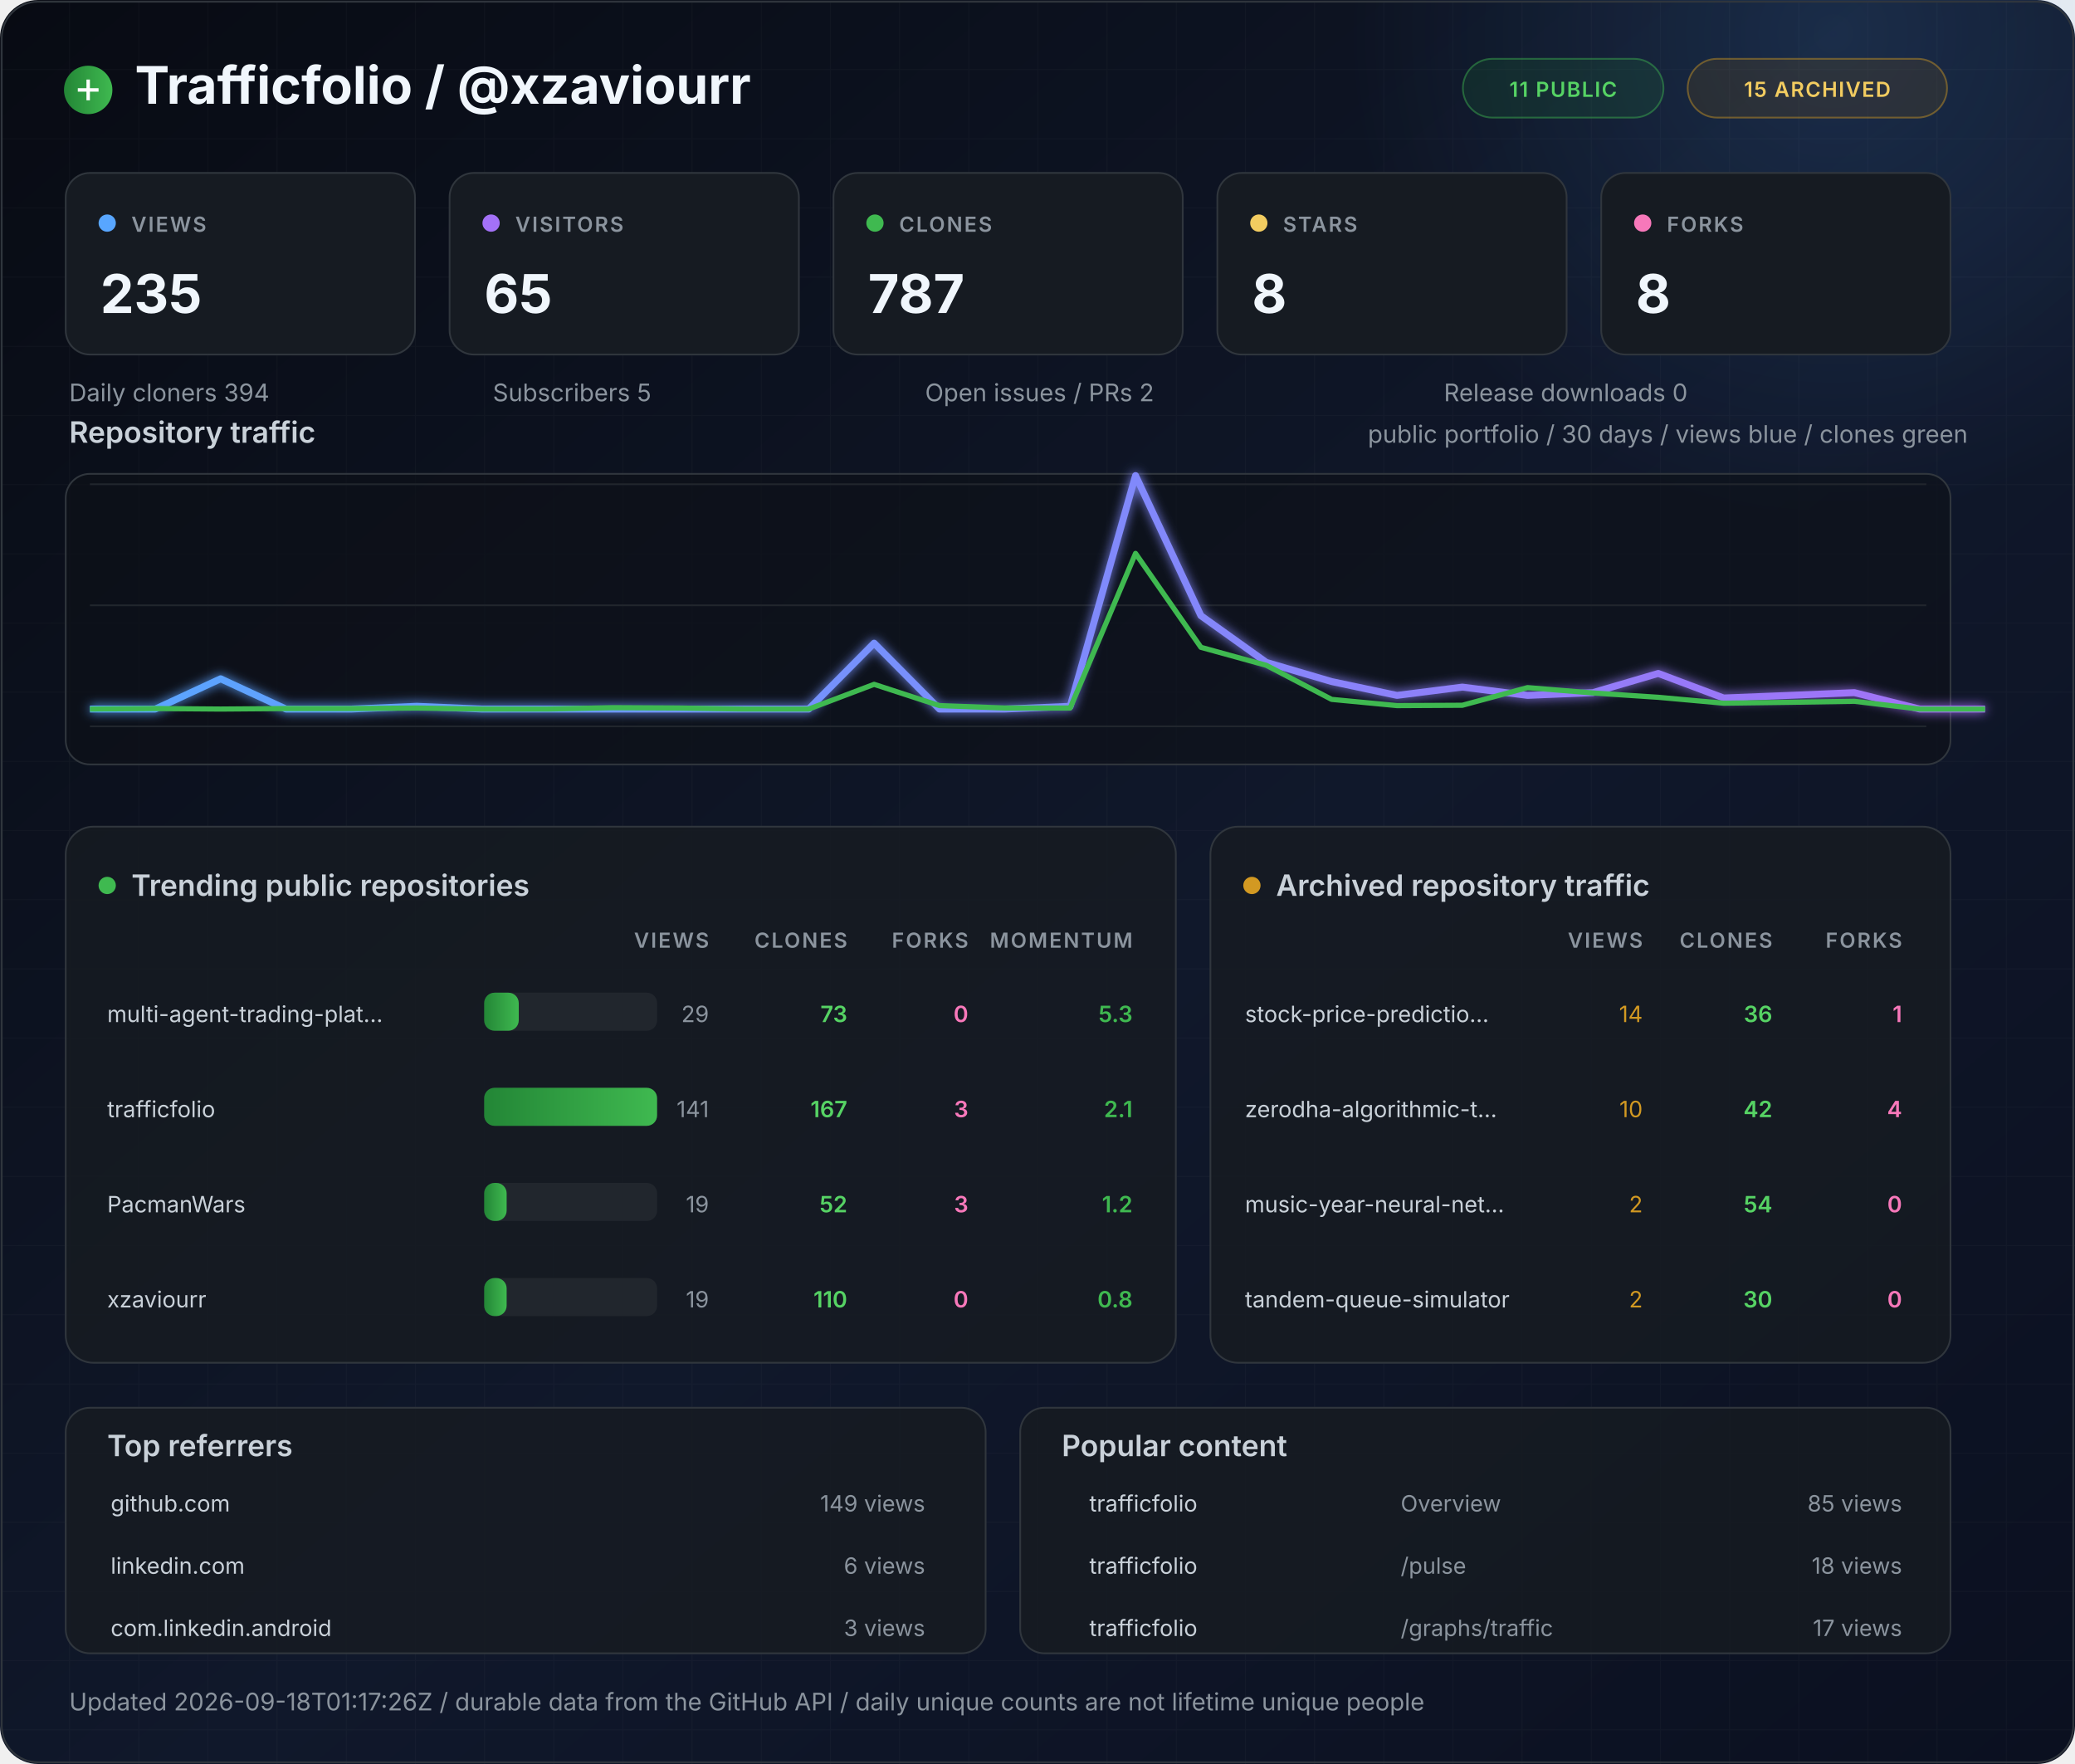
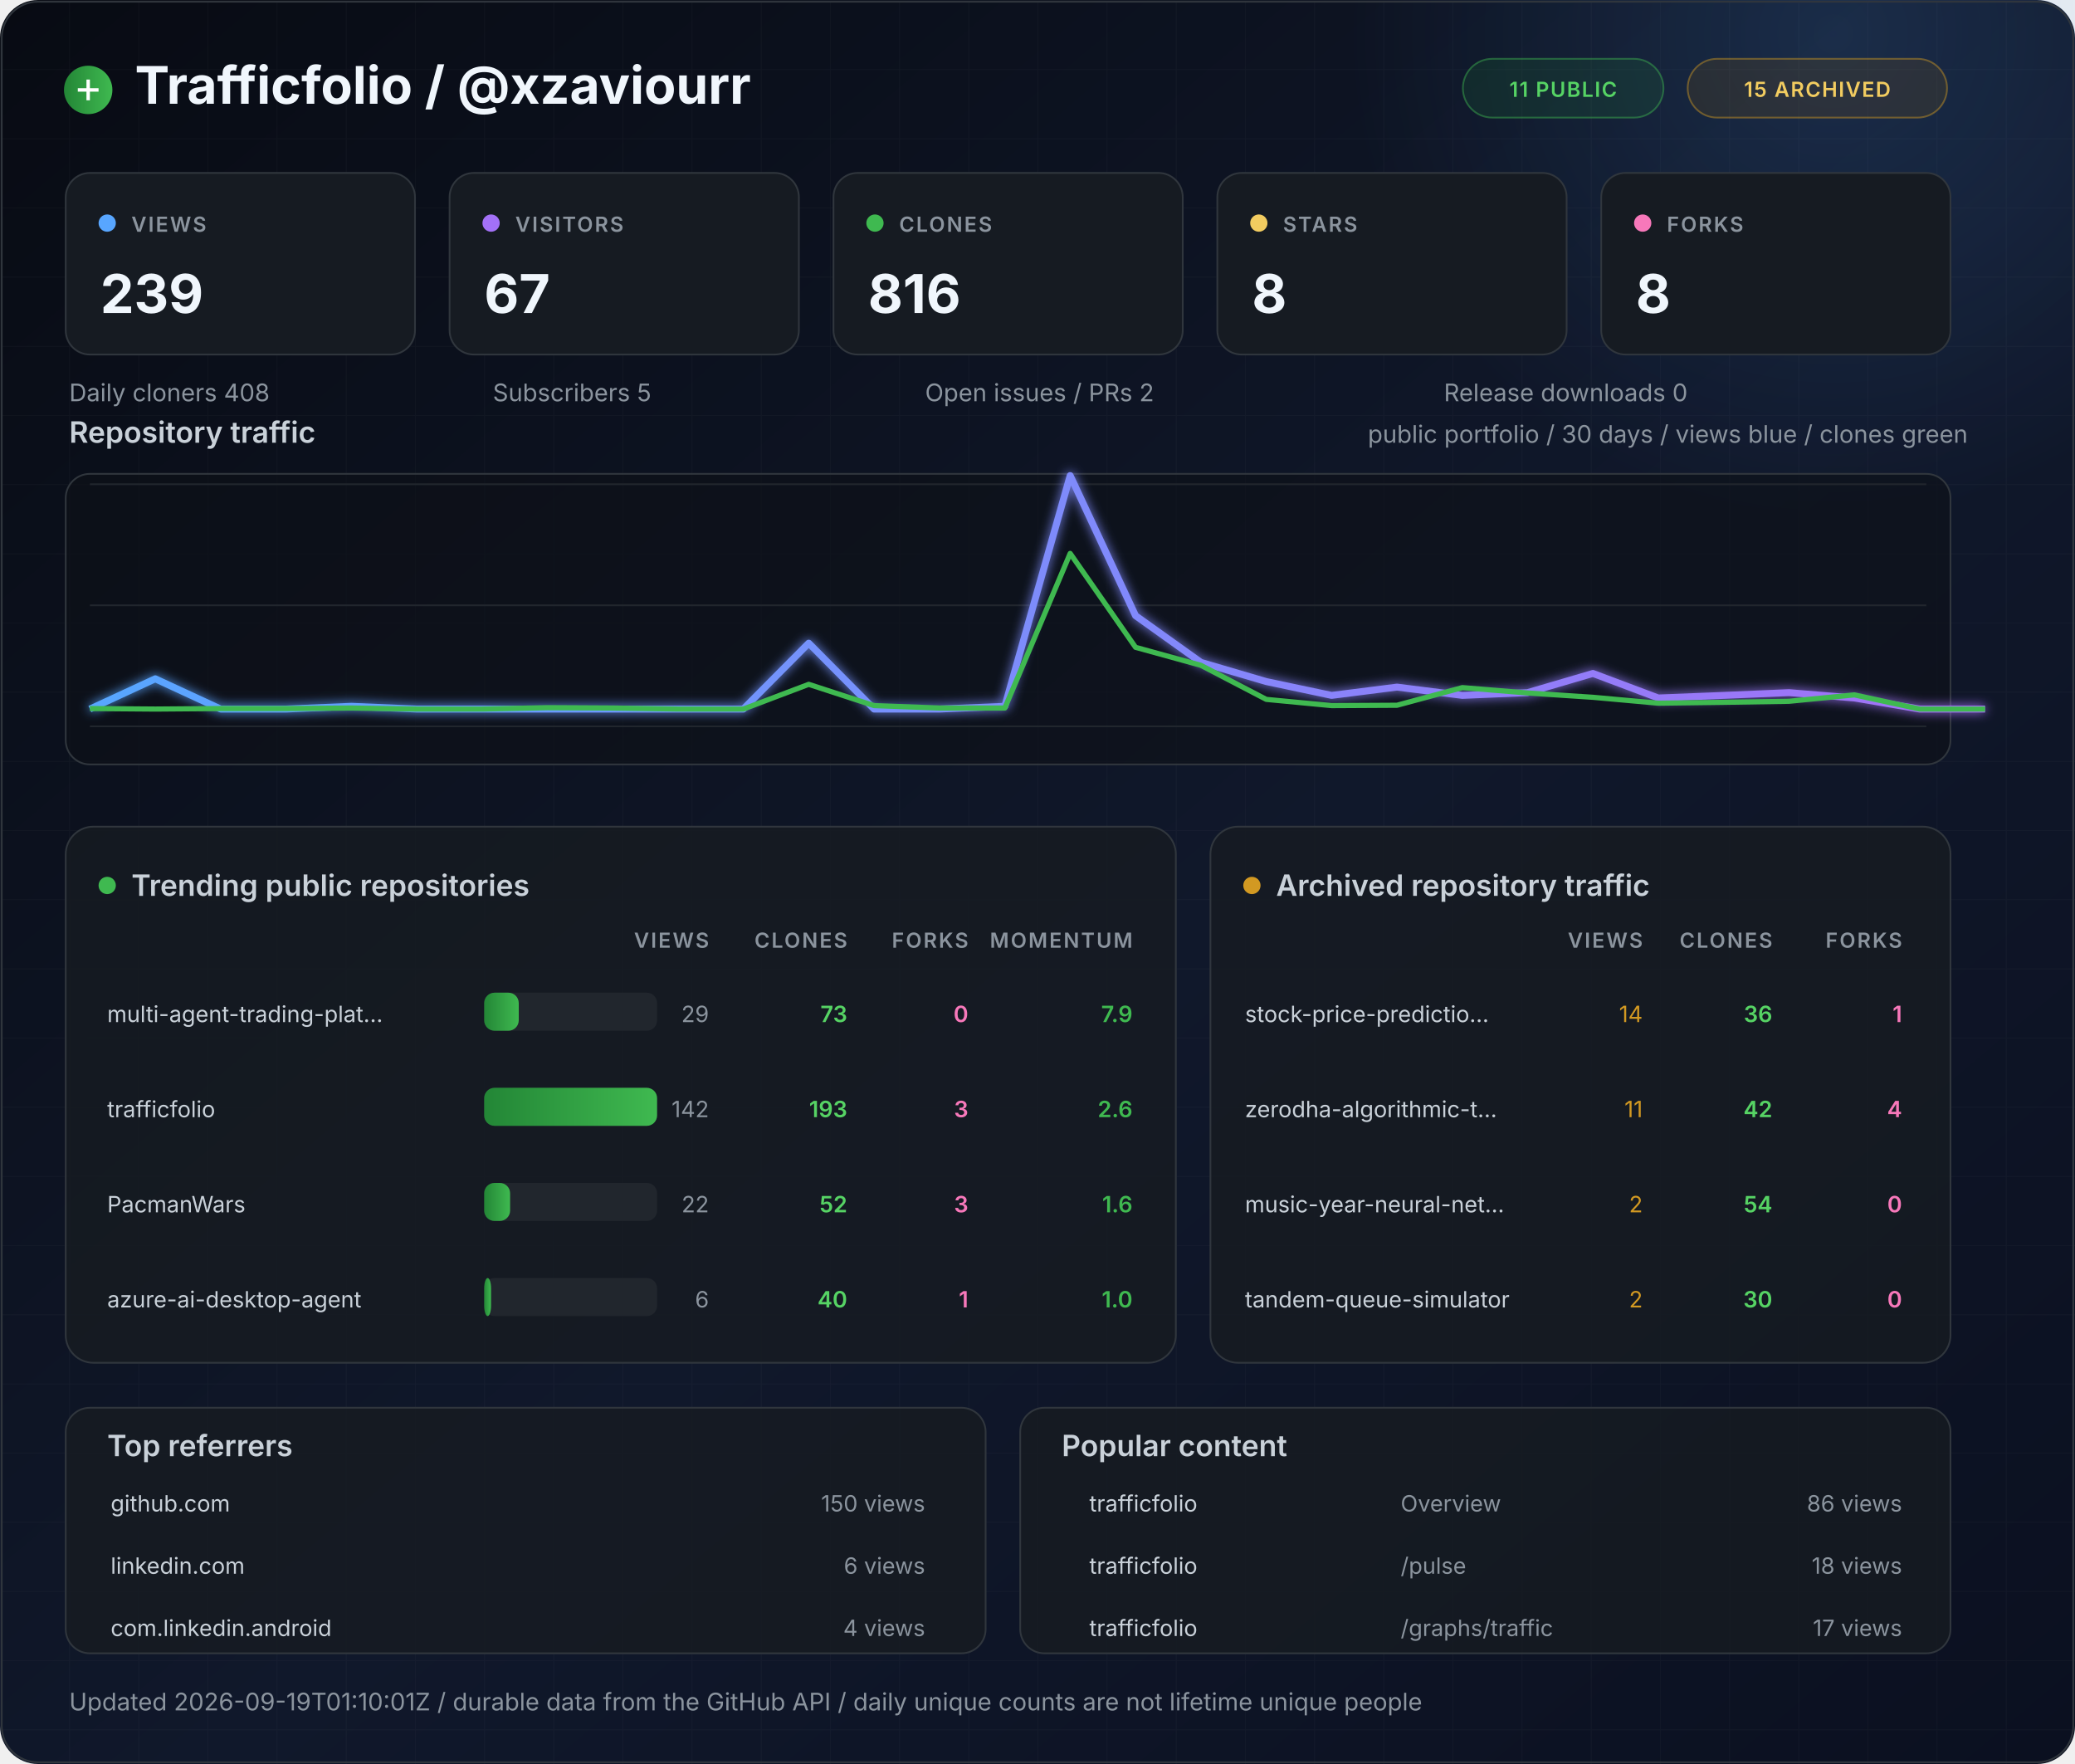
<svg xmlns="http://www.w3.org/2000/svg" width="1200" height="1020" viewBox="0 0 1200 1020" role="img" aria-label="Trafficfolio GitHub analytics dashboard for xzaviourr">
  <defs>
    <linearGradient id="bg" x1="0" y1="0" x2="1" y2="1">
      <stop stop-color="#080b13" />
      <stop offset=".55" stop-color="#10182b" />
      <stop offset="1" stop-color="#0b1020" />
    </linearGradient>
    <linearGradient id="line" x1="0" y1="0" x2="1" y2="0">
      <stop stop-color="#58a6ff" />
      <stop offset="1" stop-color="#a371f7" />
    </linearGradient>
    <linearGradient id="bar" x1="0" y1="0" x2="1" y2="0">
      <stop stop-color="#238636" />
      <stop offset="1" stop-color="#3fb950" />
    </linearGradient>
    <linearGradient id="archiveBar" x1="0" y1="0" x2="1" y2="0">
      <stop stop-color="#9e6a03" />
      <stop offset="1" stop-color="#f2cc60" />
    </linearGradient>
    <radialGradient id="ambient">
      <stop stop-color="#58a6ff" stop-opacity=".16" />
      <stop offset="1" stop-color="#58a6ff" stop-opacity="0" />
    </radialGradient>
    <pattern id="grid" width="40" height="40" patternUnits="userSpaceOnUse">
      <path d="M40 0H0V40" fill="none" stroke="#ffffff" stroke-opacity=".025" />
    </pattern>
    <filter id="glow">
      <feGaussianBlur stdDeviation="3" result="b" />
      <feMerge>
        <feMergeNode in="b" />
        <feMergeNode in="SourceGraphic" />
      </feMerge>
    </filter>
    <style>
    .title{font:750 30px -apple-system,BlinkMacSystemFont,"Segoe UI",sans-serif;fill:#f0f6fc}
    .subtitle{font:14px -apple-system,BlinkMacSystemFont,"Segoe UI",sans-serif;fill:#8b949e}
    .label{font:600 12px -apple-system,BlinkMacSystemFont,"Segoe UI",sans-serif;fill:#8b949e;letter-spacing:1px}
    .metric{font:700 31px -apple-system,BlinkMacSystemFont,"Segoe UI",sans-serif;fill:#f0f6fc}
    .section{font:600 17px -apple-system,BlinkMacSystemFont,"Segoe UI",sans-serif;fill:#c9d1d9}
    .repo,.value,.trend,.archive,.clone,.fork{font:13px -apple-system,BlinkMacSystemFont,"Segoe UI",sans-serif;fill:#c9d1d9}
    .value{fill:#8b949e} .trend{fill:#3fb950;font-weight:600} .archive{fill:#d29922}
    .clone{fill:#56d364;font-weight:600} .fork{fill:#f778ba;font-weight:600}
    .pill{font:600 12px -apple-system,BlinkMacSystemFont,"Segoe UI",sans-serif;letter-spacing:.7px}
  </style>
  </defs>
  <rect width="1200" height="1020" rx="22" fill="url(#bg)" />
  <rect width="1200" height="1020" rx="22" fill="url(#grid)" />
  <circle cx="1060" cy="20" r="280" fill="url(#ambient)" />
  <rect x="1" y="1" width="1198" height="1018" rx="21" fill="none" stroke="#30363d" />
  <circle cx="51" cy="52" r="14" fill="url(#bar)" />
  <path d="M45 52h12M51 46v12" stroke="#fff" stroke-width="2" />
  <text x="78" y="60" class="title">Trafficfolio / @xzaviourr</text>
  <rect x="846" y="34" width="116" height="34" rx="17" fill="#238636" fill-opacity=".16" stroke="#3fb950" stroke-opacity=".45" />
  <text x="904" y="56" text-anchor="middle" class="pill" fill="#56d364">11 PUBLIC</text>
  <rect x="976" y="34" width="150" height="34" rx="17" fill="#9e6a03" fill-opacity=".14" stroke="#d29922" stroke-opacity=".45" />
  <text x="1051" y="56" text-anchor="middle" class="pill" fill="#f2cc60">15 ARCHIVED</text>
  <rect x="38" y="100" width="202" height="105" rx="14" fill="#161b22" stroke="#30363d" />
  <circle cx="62" cy="129" r="5" fill="#58a6ff" />
  <text x="76" y="134" class="label">VIEWS</text>
-   <text x="58" y="181" class="metric">235</text>
+   <text x="58" y="181" class="metric">239</text>
  <rect x="260" y="100" width="202" height="105" rx="14" fill="#161b22" stroke="#30363d" />
  <circle cx="284" cy="129" r="5" fill="#a371f7" />
  <text x="298" y="134" class="label">VISITORS</text>
-   <text x="280" y="181" class="metric">65</text>
+   <text x="280" y="181" class="metric">67</text>
  <rect x="482" y="100" width="202" height="105" rx="14" fill="#161b22" stroke="#30363d" />
  <circle cx="506" cy="129" r="5" fill="#3fb950" />
  <text x="520" y="134" class="label">CLONES</text>
-   <text x="502" y="181" class="metric">787</text>
+   <text x="502" y="181" class="metric">816</text>
  <rect x="704" y="100" width="202" height="105" rx="14" fill="#161b22" stroke="#30363d" />
  <circle cx="728" cy="129" r="5" fill="#f2cc60" />
  <text x="742" y="134" class="label">STARS</text>
  <text x="724" y="181" class="metric">8</text>
  <rect x="926" y="100" width="202" height="105" rx="14" fill="#161b22" stroke="#30363d" />
  <circle cx="950" cy="129" r="5" fill="#f778ba" />
  <text x="964" y="134" class="label">FORKS</text>
  <text x="946" y="181" class="metric">8</text>
-   <text x="40" y="232" class="subtitle">Daily cloners 394</text>
+   <text x="40" y="232" class="subtitle">Daily cloners 408</text>
  <text x="285" y="232" class="subtitle">Subscribers 5</text>
  <text x="535" y="232" class="subtitle">Open issues / PRs 2</text>
  <text x="835" y="232" class="subtitle">Release downloads 0</text>
  <text x="40" y="256" class="section">Repository traffic</text>
  <text x="1138" y="256" text-anchor="end" class="subtitle">public portfolio / 30 days / views blue / clones green</text>
  <rect x="38" y="274" width="1090" height="168" rx="14" fill="#0d1117" fill-opacity=".62" stroke="#30363d" />
  <line x1="52" y1="420" x2="1114" y2="420" stroke="#21262d" />
  <line x1="52" y1="350" x2="1114" y2="350" stroke="#21262d" />
  <line x1="52" y1="280" x2="1114" y2="280" stroke="#21262d" />
-   <polyline points="52.0,410.0 89.8,410.0 127.6,392.5 165.4,410.0 203.2,410.0 241.0,408.4 278.8,410.0 316.6,410.0 354.3,410.0 392.1,410.0 429.9,410.0 467.7,410.0 505.5,371.9 543.3,410.0 581.1,410.0 618.9,408.4 656.7,275.0 694.5,356.0 732.3,383.0 770.1,394.1 807.9,402.1 845.7,397.3 883.4,402.1 921.2,400.5 959.0,389.4 996.8,403.6 1034.6,402.1 1072.4,400.5 1110.2,410.0 1148.0,410.0" fill="none" stroke="url(#line)" stroke-width="4" stroke-linejoin="round" filter="url(#glow)" />
-   <polyline points="52.0,410.0 89.8,409.7 127.6,410.0 165.4,409.7 203.2,409.7 241.0,409.4 278.8,410.0 316.6,410.0 354.3,409.2 392.1,409.4 429.9,410.0 467.7,410.0 505.5,395.7 543.3,408.0 581.1,409.4 618.9,409.4 656.7,320.0 694.5,374.3 732.3,384.7 770.1,404.4 807.9,408.0 845.7,407.8 883.4,397.6 921.2,400.7 959.0,403.2 996.8,406.6 1034.6,406.1 1072.4,405.5 1110.2,410.0 1148.0,410.0" fill="none" stroke="#3fb950" stroke-width="3" stroke-linejoin="round" />
+   <polyline points="52.0,410.0 89.8,392.5 127.6,410.0 165.4,410.0 203.2,408.4 241.0,410.0 278.8,410.0 316.6,410.0 354.3,410.0 392.1,410.0 429.9,410.0 467.7,371.9 505.5,410.0 543.3,410.0 581.1,408.4 618.9,275.0 656.7,356.0 694.5,383.0 732.3,394.1 770.1,402.1 807.9,397.3 845.7,402.1 883.4,400.5 921.2,389.4 959.0,403.6 996.8,402.1 1034.6,400.5 1072.4,403.6 1110.2,410.0 1148.0,410.0" fill="none" stroke="url(#line)" stroke-width="4" stroke-linejoin="round" filter="url(#glow)" />
+   <polyline points="52.0,409.7 89.8,410.0 127.6,409.7 165.4,409.7 203.2,409.4 241.0,410.0 278.8,410.0 316.6,409.2 354.3,409.4 392.1,410.0 429.9,410.0 467.7,395.7 505.5,408.0 543.3,409.4 581.1,409.4 618.9,320.0 656.7,374.3 694.5,384.7 732.3,404.4 770.1,408.0 807.9,407.8 845.7,397.6 883.4,400.7 921.2,403.2 959.0,406.6 996.8,406.1 1034.6,405.5 1072.4,401.8 1110.2,410.0 1148.0,410.0" fill="none" stroke="#3fb950" stroke-width="3" stroke-linejoin="round" />
  <rect x="38" y="478" width="642" height="310" rx="16" fill="#161b22" fill-opacity=".82" stroke="#30363d" />
  <circle cx="62" cy="512" r="5" fill="#3fb950" />
  <text x="76" y="518" class="section">Trending public repositories</text>
  <text x="410" y="548" text-anchor="end" class="label">VIEWS</text>
  <text x="490" y="548" text-anchor="end" class="label">CLONES</text>
  <text x="560" y="548" text-anchor="end" class="label">FORKS</text>
  <text x="655" y="548" text-anchor="end" class="label">MOMENTUM</text>
  <text x="62" y="591" class="repo">multi-agent-trading-plat...</text>
  <rect x="280" y="574" width="100" height="22" rx="6" fill="#21262d" />
  <rect x="280" y="574" width="20" height="22" rx="6" fill="url(#bar)" />
  <text x="410" y="591" text-anchor="end" class="value">29</text>
  <text x="490" y="591" text-anchor="end" class="clone">73</text>
  <text x="560" y="591" text-anchor="end" class="fork">0</text>
-   <text x="655" y="591" text-anchor="end" class="trend">5.3</text>
+   <text x="655" y="591" text-anchor="end" class="trend">7.9</text>
  <text x="62" y="646" class="repo">trafficfolio</text>
  <rect x="280" y="629" width="100" height="22" rx="6" fill="#21262d" />
  <rect x="280" y="629" width="100" height="22" rx="6" fill="url(#bar)" />
-   <text x="410" y="646" text-anchor="end" class="value">141</text>
-   <text x="490" y="646" text-anchor="end" class="clone">167</text>
+   <text x="410" y="646" text-anchor="end" class="value">142</text>
+   <text x="490" y="646" text-anchor="end" class="clone">193</text>
  <text x="560" y="646" text-anchor="end" class="fork">3</text>
-   <text x="655" y="646" text-anchor="end" class="trend">2.1</text>
+   <text x="655" y="646" text-anchor="end" class="trend">2.6</text>
  <text x="62" y="701" class="repo">PacmanWars</text>
  <rect x="280" y="684" width="100" height="22" rx="6" fill="#21262d" />
-   <rect x="280" y="684" width="13" height="22" rx="6" fill="url(#bar)" />
-   <text x="410" y="701" text-anchor="end" class="value">19</text>
+   <rect x="280" y="684" width="15" height="22" rx="6" fill="url(#bar)" />
+   <text x="410" y="701" text-anchor="end" class="value">22</text>
  <text x="490" y="701" text-anchor="end" class="clone">52</text>
  <text x="560" y="701" text-anchor="end" class="fork">3</text>
-   <text x="655" y="701" text-anchor="end" class="trend">1.2</text>
-   <text x="62" y="756" class="repo">xzaviourr</text>
+   <text x="655" y="701" text-anchor="end" class="trend">1.6</text>
+   <text x="62" y="756" class="repo">azure-ai-desktop-agent</text>
  <rect x="280" y="739" width="100" height="22" rx="6" fill="#21262d" />
-   <rect x="280" y="739" width="13" height="22" rx="6" fill="url(#bar)" />
-   <text x="410" y="756" text-anchor="end" class="value">19</text>
-   <text x="490" y="756" text-anchor="end" class="clone">110</text>
-   <text x="560" y="756" text-anchor="end" class="fork">0</text>
-   <text x="655" y="756" text-anchor="end" class="trend">0.8</text>
+   <rect x="280" y="739" width="4" height="22" rx="6" fill="url(#bar)" />
+   <text x="410" y="756" text-anchor="end" class="value">6</text>
+   <text x="490" y="756" text-anchor="end" class="clone">40</text>
+   <text x="560" y="756" text-anchor="end" class="fork">1</text>
+   <text x="655" y="756" text-anchor="end" class="trend">1.0</text>
  <rect x="700" y="478" width="428" height="310" rx="16" fill="#161b22" fill-opacity=".82" stroke="#30363d" />
  <circle cx="724" cy="512" r="5" fill="#d29922" />
  <text x="738" y="518" class="section">Archived repository traffic</text>
  <text x="950" y="548" text-anchor="end" class="label">VIEWS</text>
  <text x="1025" y="548" text-anchor="end" class="label">CLONES</text>
  <text x="1100" y="548" text-anchor="end" class="label">FORKS</text>
  <text x="720" y="591" class="repo">stock-price-predictio...</text>
  <text x="950" y="591" text-anchor="end" class="archive">14</text>
  <text x="1025" y="591" text-anchor="end" class="clone">36</text>
  <text x="1100" y="591" text-anchor="end" class="fork">1</text>
  <text x="720" y="646" class="repo">zerodha-algorithmic-t...</text>
-   <text x="950" y="646" text-anchor="end" class="archive">10</text>
+   <text x="950" y="646" text-anchor="end" class="archive">11</text>
  <text x="1025" y="646" text-anchor="end" class="clone">42</text>
  <text x="1100" y="646" text-anchor="end" class="fork">4</text>
  <text x="720" y="701" class="repo">music-year-neural-net...</text>
  <text x="950" y="701" text-anchor="end" class="archive">2</text>
  <text x="1025" y="701" text-anchor="end" class="clone">54</text>
  <text x="1100" y="701" text-anchor="end" class="fork">0</text>
  <text x="720" y="756" class="repo">tandem-queue-simulator</text>
  <text x="950" y="756" text-anchor="end" class="archive">2</text>
  <text x="1025" y="756" text-anchor="end" class="clone">30</text>
  <text x="1100" y="756" text-anchor="end" class="fork">0</text>
  <rect x="38" y="814" width="532" height="142" rx="14" fill="#161b22" fill-opacity=".82" stroke="#30363d" />
  <text x="62" y="842" class="section">Top referrers</text>
  <text x="64" y="874" class="repo">github.com</text>
-   <text x="535" y="874" text-anchor="end" class="value">149 views</text>
+   <text x="535" y="874" text-anchor="end" class="value">150 views</text>
  <text x="64" y="910" class="repo">linkedin.com</text>
  <text x="535" y="910" text-anchor="end" class="value">6 views</text>
  <text x="64" y="946" class="repo">com.linkedin.android</text>
-   <text x="535" y="946" text-anchor="end" class="value">3 views</text>
+   <text x="535" y="946" text-anchor="end" class="value">4 views</text>
  <rect x="590" y="814" width="538" height="142" rx="14" fill="#161b22" fill-opacity=".82" stroke="#30363d" />
  <text x="614" y="842" class="section">Popular content</text>
  <text x="630" y="874" class="repo">trafficfolio</text>
  <text x="810" y="874" class="value">Overview</text>
-   <text x="1100" y="874" text-anchor="end" class="value">85 views</text>
+   <text x="1100" y="874" text-anchor="end" class="value">86 views</text>
  <text x="630" y="910" class="repo">trafficfolio</text>
  <text x="810" y="910" class="value">/pulse</text>
  <text x="1100" y="910" text-anchor="end" class="value">18 views</text>
  <text x="630" y="946" class="repo">trafficfolio</text>
  <text x="810" y="946" class="value">/graphs/traffic</text>
  <text x="1100" y="946" text-anchor="end" class="value">17 views</text>
-   <text x="40" y="989" class="subtitle">Updated 2026-09-18T01:17:26Z / durable data from the GitHub API / daily unique counts are not lifetime unique people</text>
+   <text x="40" y="989" class="subtitle">Updated 2026-09-19T01:10:01Z / durable data from the GitHub API / daily unique counts are not lifetime unique people</text>
</svg>
